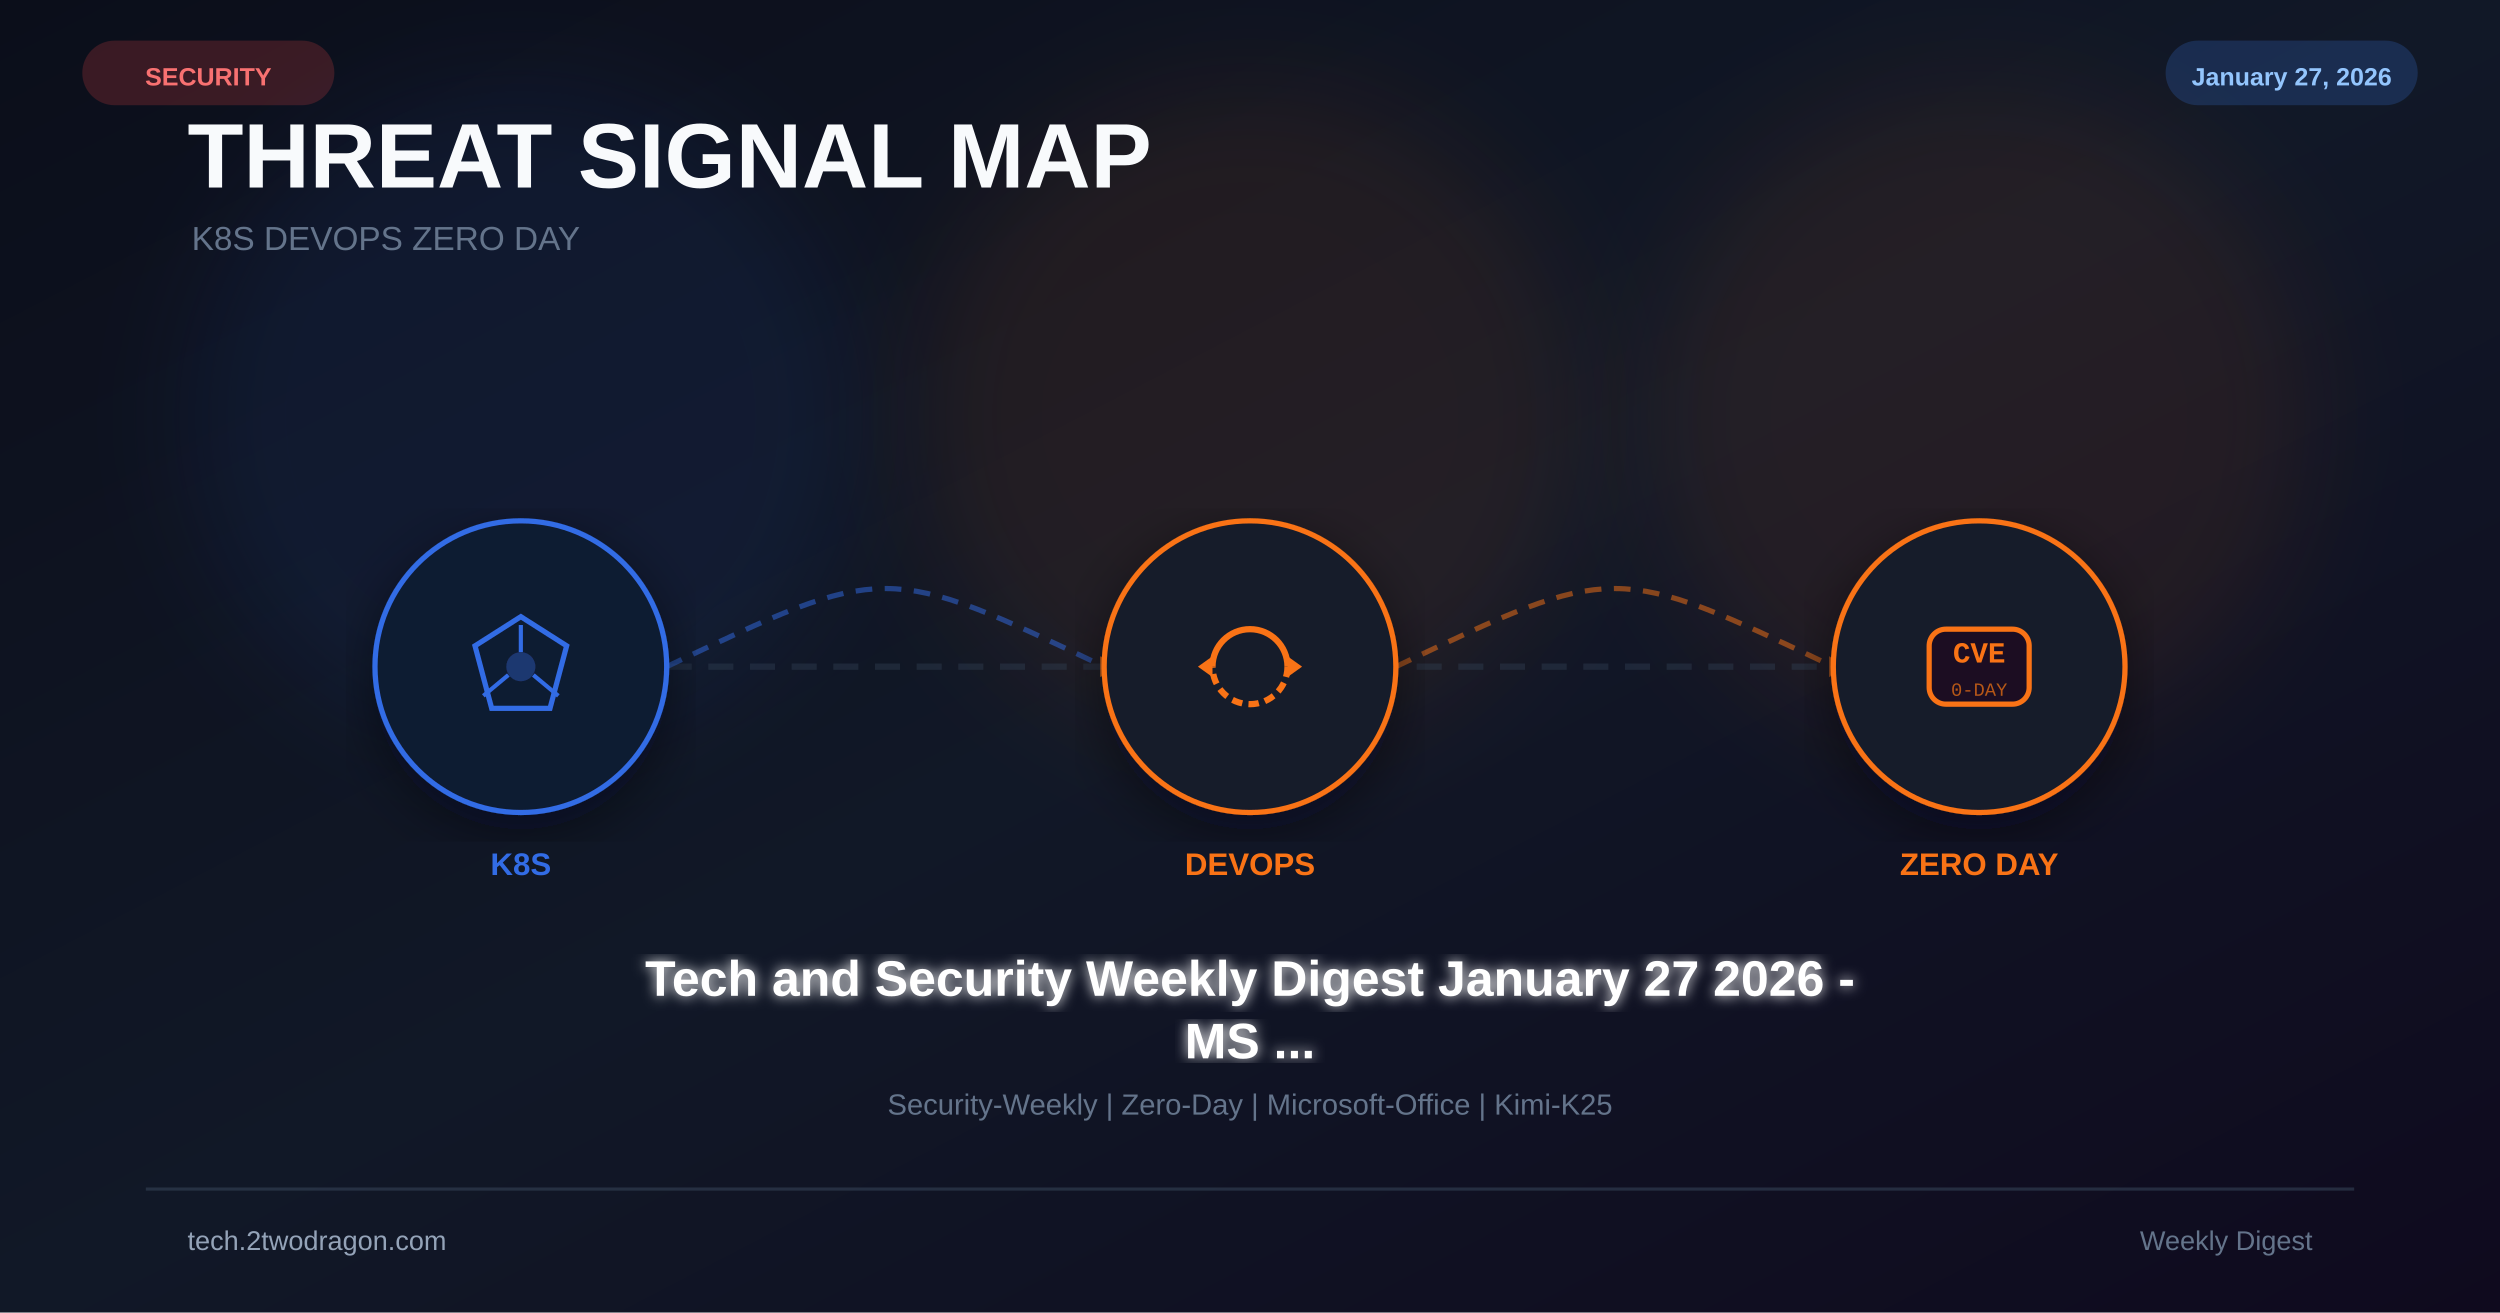
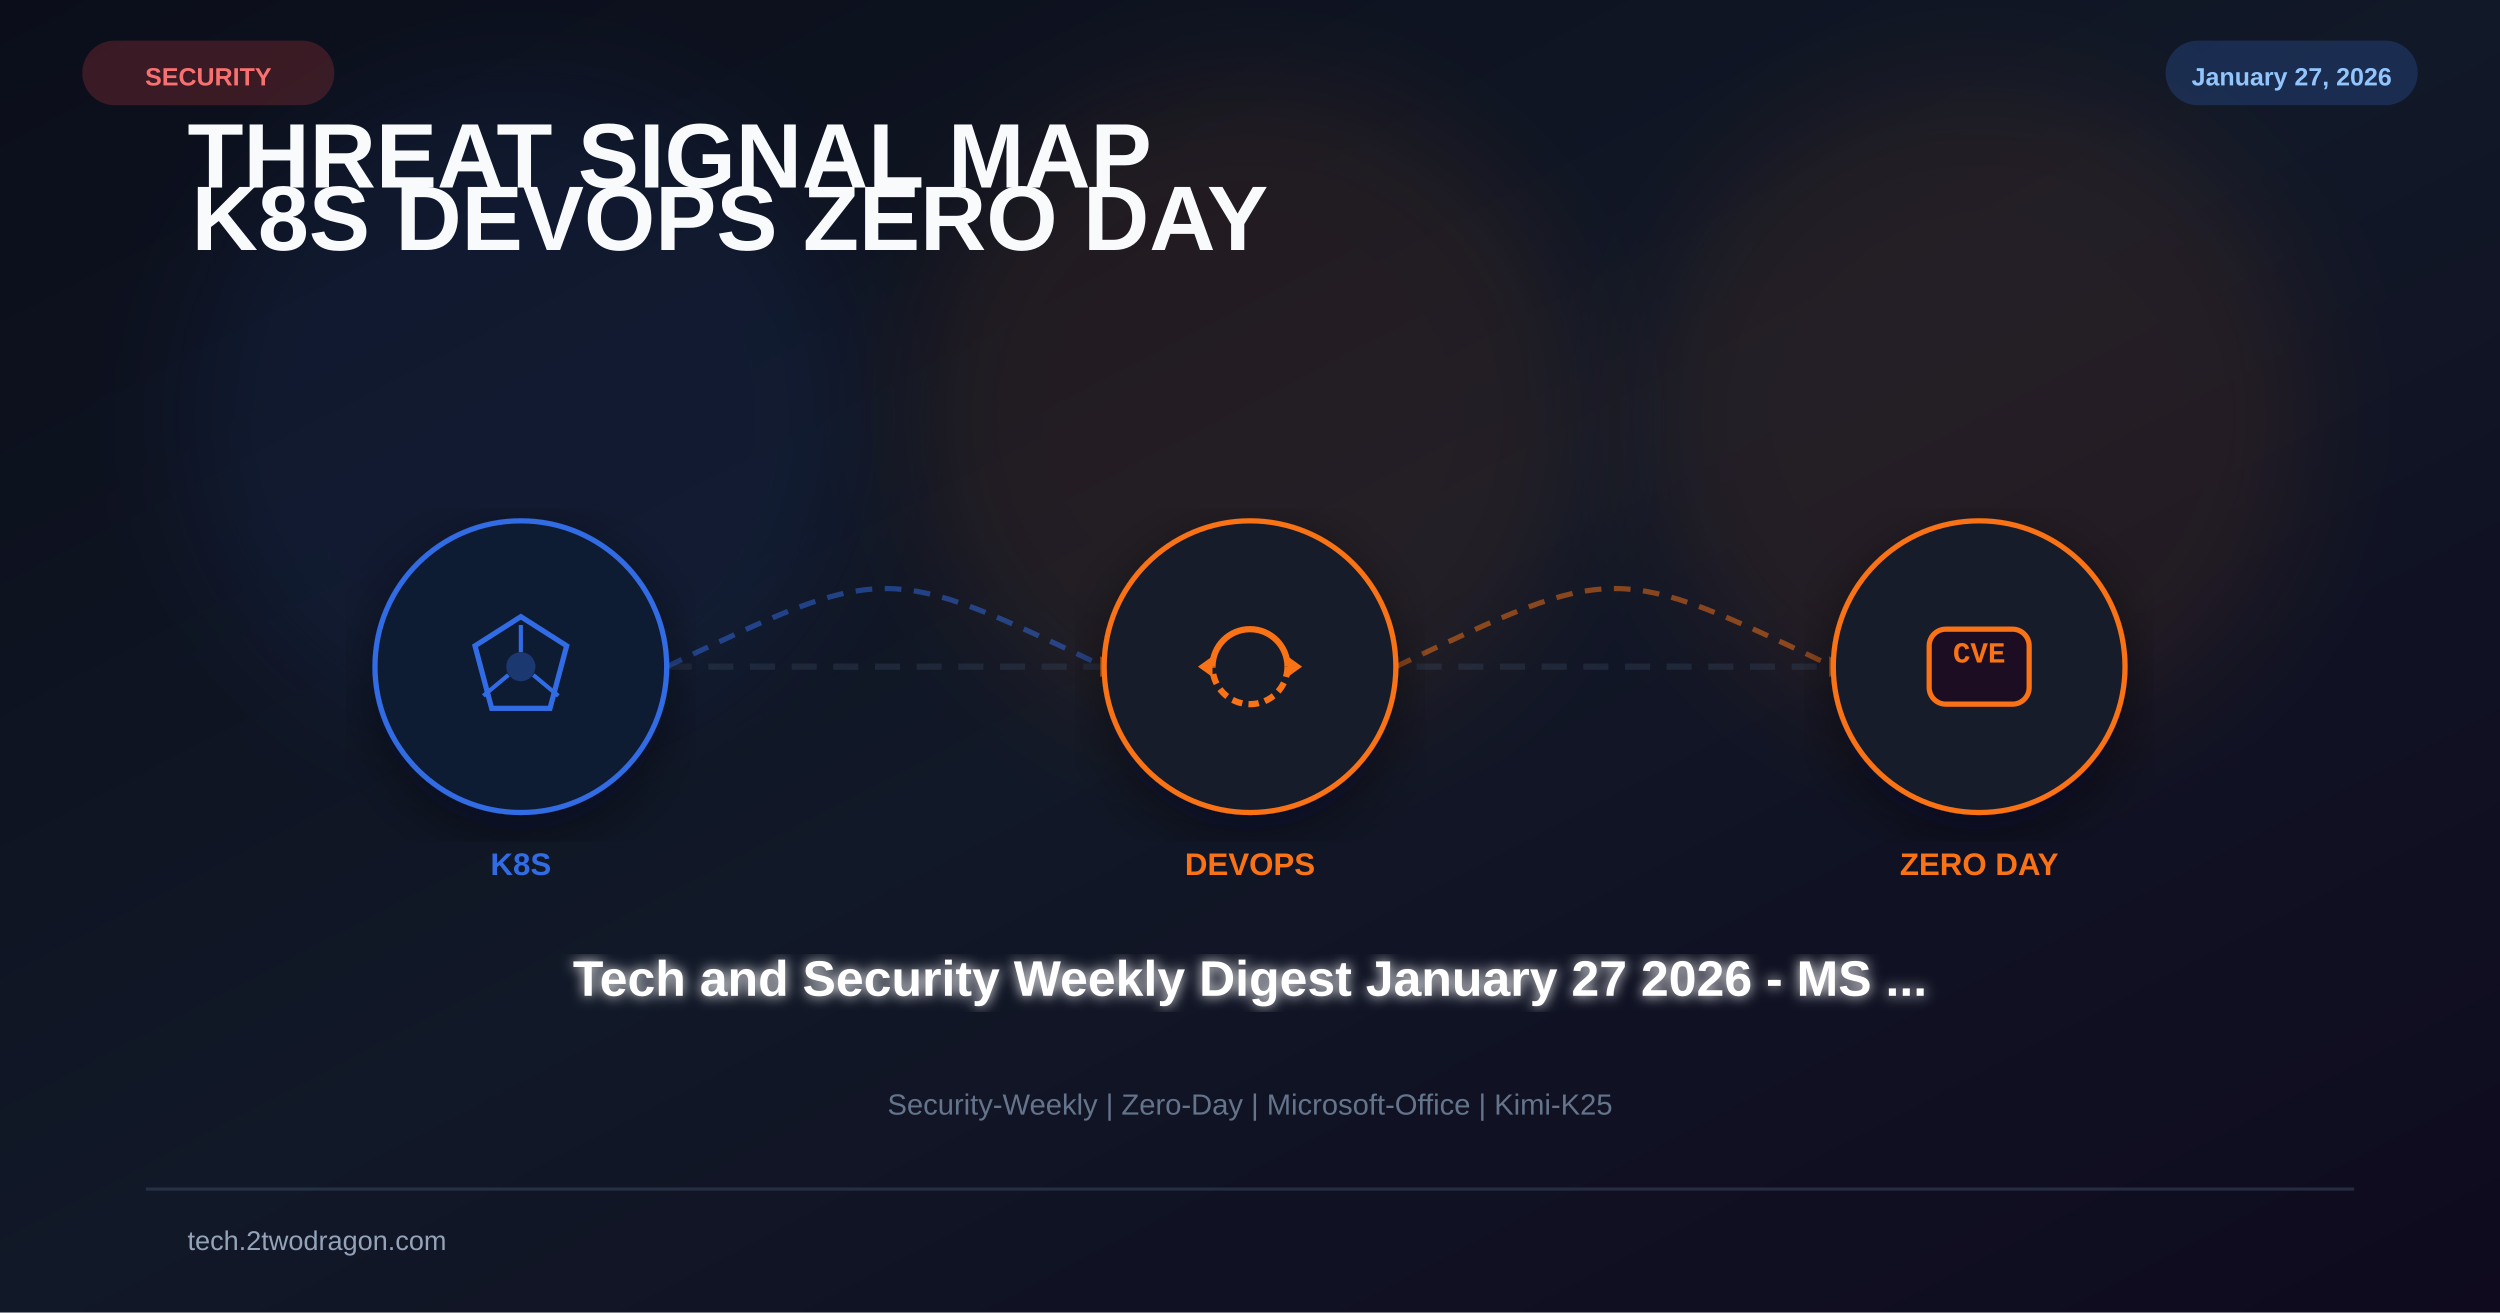
<svg xmlns="http://www.w3.org/2000/svg" viewBox="0 0 1200 630" width="1200" height="630">
  <defs>
    <linearGradient id="bg" x1="0%" y1="0%" x2="100%" y2="100%">
      <stop offset="0%" stop-color="#0b0e1a" />
      <stop offset="50%" stop-color="#111827" />
      <stop offset="100%" stop-color="#0f0a1e" />
    </linearGradient>
    <filter id="glow" x="-50%" y="-50%" width="200%" height="200%">
      <feGaussianBlur stdDeviation="25" />
    </filter>
    <filter id="glow2">
      <feGaussianBlur stdDeviation="3" result="b" />
      <feMerge>
        <feMergeNode in="b" />
        <feMergeNode in="SourceGraphic" />
      </feMerge>
    </filter>
    <filter id="shadow">
      <feDropShadow dx="0" dy="8" stdDeviation="14" flood-color="#020617" flood-opacity="0.5" />
    </filter>
  </defs>
  <rect width="1200" height="630" fill="url(#bg)" />
  <circle cx="250" cy="200" r="160" fill="#326ce5" opacity="0.08" filter="url(#glow)" />
  <circle cx="600" cy="200" r="160" fill="#f97316" opacity="0.08" filter="url(#glow)" />
  <circle cx="950" cy="200" r="160" fill="#f97316" opacity="0.08" filter="url(#glow)" />
-   <text x="90" y="90" font-family="Arial,sans-serif" font-size="44" font-weight="700" fill="#f8fafc">THREAT SIGNAL MAP</text>
-   <text x="92" y="120" font-family="Arial,sans-serif" font-size="16" fill="#64748b">K8S  DEVOPS  ZERO DAY</text>
+   <text x="90" y="90" font-family="Arial,sans-serif" font-size="44" font-weight="700" fill="#f8fafc">
+     <tspan>THREAT SIGNAL MAP</tspan>
+     <tspan x="92" dy="30">K8S  DEVOPS  ZERO DAY</tspan>
+   </text>
  <line x1="180" y1="320" x2="1020" y2="320" stroke="#334155" stroke-width="3" stroke-dasharray="12 8" opacity="0.4" />
  <path d="M320 320 C425 270 425 270 530 320" fill="none" stroke="#326ce5" stroke-width="2.5" stroke-dasharray="8 6" opacity="0.5" />
  <polygon points="528,315 538,320 528,325" fill="#f97316" opacity="0.6" />
  <path d="M670 320 C775 270 775 270 880 320" fill="none" stroke="#f97316" stroke-width="2.5" stroke-dasharray="8 6" opacity="0.5" />
  <polygon points="878,315 888,320 878,325" fill="#f97316" opacity="0.6" />
  <g transform="translate(250 320)" filter="url(#shadow)">
    <circle r="70" fill="#0f172a" stroke="#326ce5" stroke-width="2.5" />
    <circle r="70" fill="#326ce5" opacity="0.04" />
    <polygon points="0,-24 22,-10 14,20 -14,20 -22,-10" fill="none" stroke="#326ce5" stroke-width="2.5" />
    <circle r="7" fill="#326ce5" opacity="0.35" />
    <line x1="0" y1="-7" x2="0" y2="-20" stroke="#326ce5" stroke-width="2" />
    <line x1="6" y1="4" x2="18" y2="14" stroke="#326ce5" stroke-width="2" />
    <line x1="-6" y1="4" x2="-18" y2="14" stroke="#326ce5" stroke-width="2" />
  </g>
  <text x="250" y="420" font-family="Arial,sans-serif" font-size="15" font-weight="700" fill="#326ce5" text-anchor="middle">K8S</text>
  <g transform="translate(600 320)" filter="url(#shadow)">
    <circle r="70" fill="#0f172a" stroke="#f97316" stroke-width="2.5" />
    <circle r="70" fill="#f97316" opacity="0.04" />
    <path d="M-18 0 A18 18 0 0 1 18 0" fill="none" stroke="#f97316" stroke-width="3" />
    <path d="M18 0 A18 18 0 0 1 -18 0" fill="none" stroke="#f97316" stroke-width="3" stroke-dasharray="5 3" />
    <polygon points="18,-5 25,0 18,5" fill="#f97316" />
    <polygon points="-18,5 -25,0 -18,-5" fill="#f97316" />
  </g>
  <text x="600" y="420" font-family="Arial,sans-serif" font-size="15" font-weight="700" fill="#f97316" text-anchor="middle">DEVOPS</text>
  <g transform="translate(950 320)" filter="url(#shadow)">
    <circle r="70" fill="#0f172a" stroke="#f97316" stroke-width="2.5" />
    <circle r="70" fill="#f97316" opacity="0.04" />
    <rect x="-24" y="-18" width="48" height="36" rx="8" fill="#1a1020" stroke="#f97316" stroke-width="2.5" />
    <text x="0" y="-2" font-family="Courier New" font-size="14" font-weight="700" fill="#f97316" text-anchor="middle">CVE</text>
-     <text x="0" y="14" font-family="Courier New" font-size="9" fill="#f97316" text-anchor="middle" opacity="0.7">0-DAY</text>
  </g>
  <text x="950" y="420" font-family="Arial,sans-serif" font-size="15" font-weight="700" fill="#f97316" text-anchor="middle">ZERO DAY</text>
-   <text x="600" y="478" font-family="Arial,sans-serif" font-size="24" font-weight="bold" fill="white" text-anchor="middle" filter="url(#glow2)">Tech and Security Weekly Digest January 27 2026 -</text>
-   <text x="600" y="508" font-family="Arial,sans-serif" font-size="24" font-weight="bold" fill="white" text-anchor="middle" filter="url(#glow2)">MS ...</text>
+   <text x="600" y="478" font-family="Arial,sans-serif" font-size="24" font-weight="bold" fill="white" text-anchor="middle" filter="url(#glow2)">Tech and Security Weekly Digest January 27 2026 - MS ...</text>
  <text x="600" y="535" font-family="Arial,sans-serif" font-size="14" fill="#64748b" text-anchor="middle">Security-Weekly | Zero-Day | Microsoft-Office | Kimi-K25</text>
  <rect x="40" y="20" width="120" height="30" rx="15" fill="#ef4444" opacity="0.2" stroke="#ef4444" stroke-width="1" />
  <text x="100" y="41" font-family="Arial,sans-serif" font-size="12" font-weight="bold" fill="#f87171" text-anchor="middle">SECURITY</text>
  <rect x="1040" y="20" width="120" height="30" rx="15" fill="#3b82f6" opacity="0.2" stroke="#3b82f6" stroke-width="1" />
  <text x="1100" y="41" font-family="Arial,sans-serif" font-size="12" font-weight="bold" fill="#93c5fd" text-anchor="middle">January 27, 2026</text>
  <rect x="70" y="570" width="1060" height="1.5" fill="#334155" opacity="0.6" />
  <text x="90" y="600" font-family="Arial,sans-serif" font-size="13" fill="#94a3b8">tech.2twodragon.com</text>
-   <text x="1110" y="600" font-family="Arial,sans-serif" font-size="13" fill="#64748b" text-anchor="end">Weekly Digest</text>
</svg>
